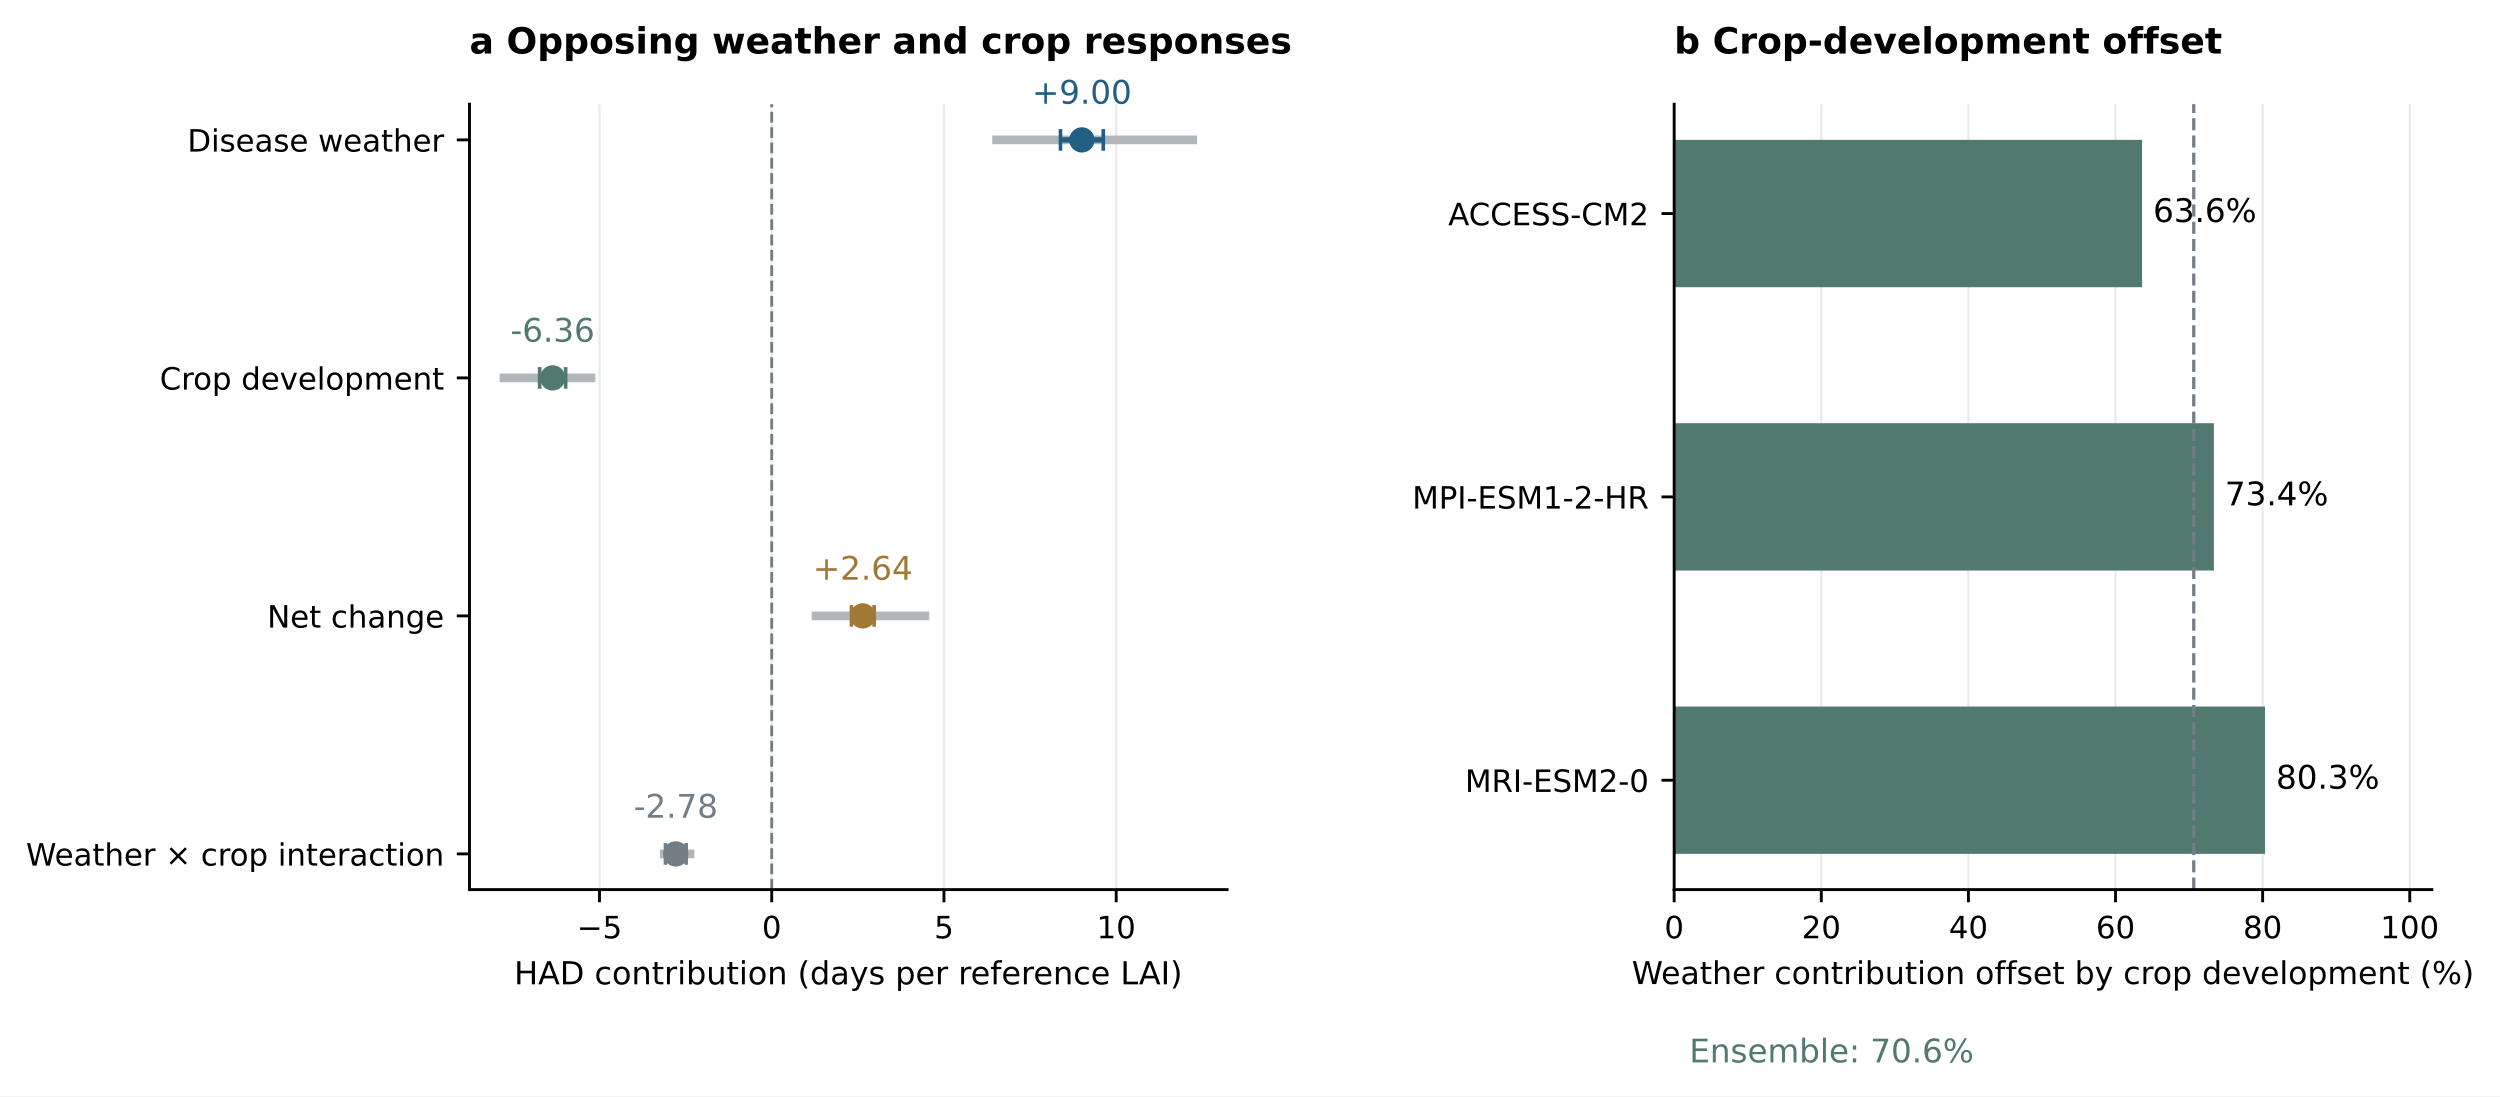
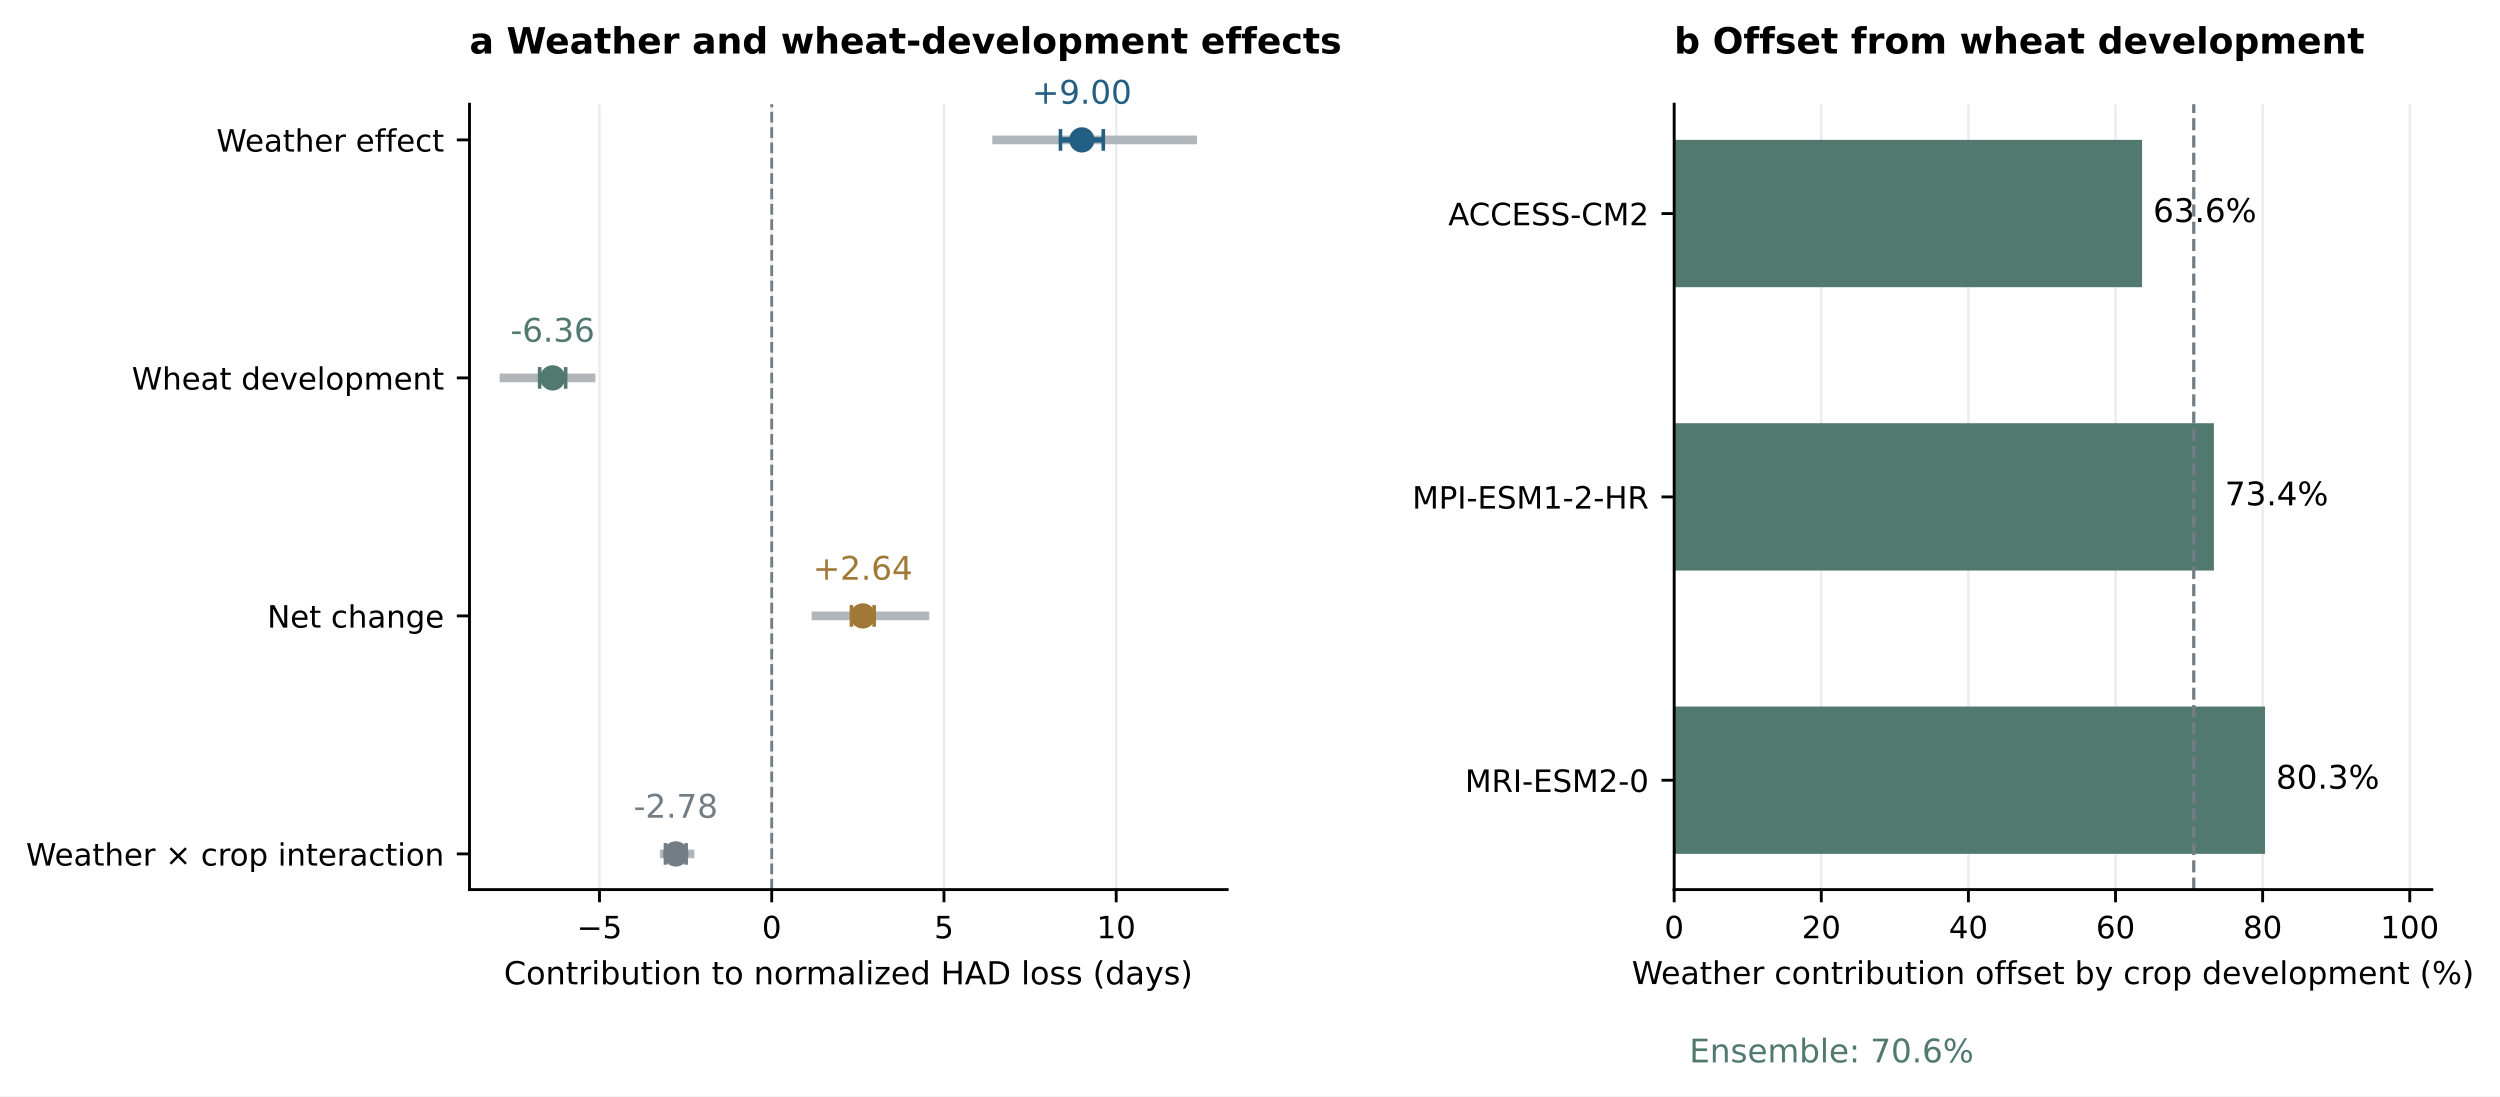
<svg xmlns="http://www.w3.org/2000/svg" xmlns:xlink="http://www.w3.org/1999/xlink" width="690.981pt" height="302.998pt" viewBox="0 0 690.981 302.998" version="1.1">
  <defs>
    <style type="text/css">*{stroke-linejoin: round; stroke-linecap: butt}</style>
  </defs>
  <g id="figure_1">
    <g id="patch_1">
      <path d="M 0 302.998  L 690.981 302.998  L 690.981 0  L 0 0  z " style="fill: #ffffff" />
    </g>
    <g id="axes_1">
      <g id="patch_2">
        <path d="M 129.763 245.878  L 339.174 245.878  L 339.174 28.798  L 129.763 28.798  z " style="fill: #ffffff" />
      </g>
      <g id="matplotlib.axis_1">
        <g id="xtick_1">
          <g id="line2d_1">
-             <path d="M 165.692 245.878  L 165.692 28.798  " clip-path="url(#p2f5c8e3941)" style="fill: none; stroke: #e8ecee; stroke-width: 0.65; stroke-linecap: square" />
+             <path d="M 165.692 245.878  L 165.692 28.798  " clip-path="url(#pec07bc6907)" style="fill: none; stroke: #e8ecee; stroke-width: 0.65; stroke-linecap: square" />
          </g>
          <g id="line2d_2">
            <defs>
-               <path id="m83941c8a27" d="M 0 0  L 0 3.5  " style="stroke: #000000; stroke-width: 0.8" />
+               <path id="m889a45afc6" d="M 0 0  L 0 3.5  " style="stroke: #000000; stroke-width: 0.8" />
            </defs>
            <g>
-               <use xlink:href="#m83941c8a27" x="165.692" y="245.878" style="stroke: #000000; stroke-width: 0.8" />
+               <use xlink:href="#m889a45afc6" x="165.692" y="245.878" style="stroke: #000000; stroke-width: 0.8" />
            </g>
          </g>
          <g id="text_1">
            <text style="font-size: 8.5px; font-family: 'DejaVu Sans'; text-anchor: middle" x="165.692" y="259.336" transform="rotate(-0 165.6918 259.3364)">−5</text>
          </g>
        </g>
        <g id="xtick_2">
          <g id="line2d_3">
-             <path d="M 213.297 245.878  L 213.297 28.798  " clip-path="url(#p2f5c8e3941)" style="fill: none; stroke: #e8ecee; stroke-width: 0.65; stroke-linecap: square" />
+             <path d="M 213.297 245.878  L 213.297 28.798  " clip-path="url(#pec07bc6907)" style="fill: none; stroke: #e8ecee; stroke-width: 0.65; stroke-linecap: square" />
          </g>
          <g id="line2d_4">
            <g>
-               <use xlink:href="#m83941c8a27" x="213.297" y="245.878" style="stroke: #000000; stroke-width: 0.8" />
+               <use xlink:href="#m889a45afc6" x="213.297" y="245.878" style="stroke: #000000; stroke-width: 0.8" />
            </g>
          </g>
          <g id="text_2">
            <text style="font-size: 8.5px; font-family: 'DejaVu Sans'; text-anchor: middle" x="213.297" y="259.336" transform="rotate(-0 213.2973 259.3364)">0</text>
          </g>
        </g>
        <g id="xtick_3">
          <g id="line2d_5">
-             <path d="M 260.903 245.878  L 260.903 28.798  " clip-path="url(#p2f5c8e3941)" style="fill: none; stroke: #e8ecee; stroke-width: 0.65; stroke-linecap: square" />
+             <path d="M 260.903 245.878  L 260.903 28.798  " clip-path="url(#pec07bc6907)" style="fill: none; stroke: #e8ecee; stroke-width: 0.65; stroke-linecap: square" />
          </g>
          <g id="line2d_6">
            <g>
-               <use xlink:href="#m83941c8a27" x="260.903" y="245.878" style="stroke: #000000; stroke-width: 0.8" />
+               <use xlink:href="#m889a45afc6" x="260.903" y="245.878" style="stroke: #000000; stroke-width: 0.8" />
            </g>
          </g>
          <g id="text_3">
            <text style="font-size: 8.5px; font-family: 'DejaVu Sans'; text-anchor: middle" x="260.903" y="259.336" transform="rotate(-0 260.9027 259.3364)">5</text>
          </g>
        </g>
        <g id="xtick_4">
          <g id="line2d_7">
-             <path d="M 308.508 245.878  L 308.508 28.798  " clip-path="url(#p2f5c8e3941)" style="fill: none; stroke: #e8ecee; stroke-width: 0.65; stroke-linecap: square" />
+             <path d="M 308.508 245.878  L 308.508 28.798  " clip-path="url(#pec07bc6907)" style="fill: none; stroke: #e8ecee; stroke-width: 0.65; stroke-linecap: square" />
          </g>
          <g id="line2d_8">
            <g>
-               <use xlink:href="#m83941c8a27" x="308.508" y="245.878" style="stroke: #000000; stroke-width: 0.8" />
+               <use xlink:href="#m889a45afc6" x="308.508" y="245.878" style="stroke: #000000; stroke-width: 0.8" />
            </g>
          </g>
          <g id="text_4">
            <text style="font-size: 8.5px; font-family: 'DejaVu Sans'; text-anchor: middle" x="308.508" y="259.336" transform="rotate(-0 308.5082 259.3364)">10</text>
          </g>
        </g>
        <g id="text_5">
-           <text style="font-size: 8.8px; font-family: 'DejaVu Sans'; text-anchor: middle" x="234.469" y="272.065" transform="rotate(-0 234.4686 272.0651)">HAD contribution (days per reference LAI)</text>
+           <text style="font-size: 8.8px; font-family: 'DejaVu Sans'; text-anchor: middle" x="234.469" y="272.065" transform="rotate(-0 234.4686 272.0651)">Contribution to normalized HAD loss (days)</text>
        </g>
      </g>
      <g id="matplotlib.axis_2">
        <g id="ytick_1">
          <g id="line2d_9">
            <defs>
-               <path id="mb391cb2f95" d="M 0 0  L -3.5 0  " style="stroke: #000000; stroke-width: 0.8" />
+               <path id="m2b24751959" d="M 0 0  L -3.5 0  " style="stroke: #000000; stroke-width: 0.8" />
            </defs>
            <g>
-               <use xlink:href="#mb391cb2f95" x="129.763" y="38.666" style="stroke: #000000; stroke-width: 0.8" />
+               <use xlink:href="#m2b24751959" x="129.763" y="38.666" style="stroke: #000000; stroke-width: 0.8" />
            </g>
          </g>
          <g id="text_6">
-             <text style="font-size: 8.5px; font-family: 'DejaVu Sans'; text-anchor: end" x="122.763" y="41.895" transform="rotate(-0 122.7628 41.89505)">Disease weather</text>
+             <text style="font-size: 8.5px; font-family: 'DejaVu Sans'; text-anchor: end" x="122.763" y="41.895" transform="rotate(-0 122.7628 41.89505)">Weather effect</text>
          </g>
        </g>
        <g id="ytick_2">
          <g id="line2d_10">
            <g>
-               <use xlink:href="#mb391cb2f95" x="129.763" y="104.448" style="stroke: #000000; stroke-width: 0.8" />
+               <use xlink:href="#m2b24751959" x="129.763" y="104.448" style="stroke: #000000; stroke-width: 0.8" />
            </g>
          </g>
          <g id="text_7">
-             <text style="font-size: 8.5px; font-family: 'DejaVu Sans'; text-anchor: end" x="122.763" y="107.677" transform="rotate(-0 122.7628 107.6769)">Crop development</text>
+             <text style="font-size: 8.5px; font-family: 'DejaVu Sans'; text-anchor: end" x="122.763" y="107.677" transform="rotate(-0 122.7628 107.6769)">Wheat development</text>
          </g>
        </g>
        <g id="ytick_3">
          <g id="line2d_11">
            <g>
-               <use xlink:href="#mb391cb2f95" x="129.763" y="170.229" style="stroke: #000000; stroke-width: 0.8" />
+               <use xlink:href="#m2b24751959" x="129.763" y="170.229" style="stroke: #000000; stroke-width: 0.8" />
            </g>
          </g>
          <g id="text_8">
            <text style="font-size: 8.5px; font-family: 'DejaVu Sans'; text-anchor: end" x="122.763" y="173.459" transform="rotate(-0 122.7628 173.4587)">Net change</text>
          </g>
        </g>
        <g id="ytick_4">
          <g id="line2d_12">
            <g>
-               <use xlink:href="#mb391cb2f95" x="129.763" y="236.011" style="stroke: #000000; stroke-width: 0.8" />
+               <use xlink:href="#m2b24751959" x="129.763" y="236.011" style="stroke: #000000; stroke-width: 0.8" />
            </g>
          </g>
          <g id="text_9">
            <text style="font-size: 8.5px; font-family: 'DejaVu Sans'; text-anchor: end" x="122.763" y="239.241" transform="rotate(-0 122.7628 239.2405)">Weather × crop interaction</text>
          </g>
        </g>
      </g>
      <g id="line2d_13">
-         <path d="M 275.454 38.666  L 329.656 38.666  " clip-path="url(#p2f5c8e3941)" style="fill: none; stroke: #b1b6ba; stroke-width: 2.4; stroke-linecap: square" />
+         <path d="M 275.454 38.666  L 329.656 38.666  " clip-path="url(#pec07bc6907)" style="fill: none; stroke: #b1b6ba; stroke-width: 2.4; stroke-linecap: square" />
      </g>
      <g id="LineCollection_1">
-         <path d="M 293.104 38.666  L 304.937 38.666  " clip-path="url(#p2f5c8e3941)" style="fill: none; stroke: #235e83; stroke-width: 1.5" />
+         <path d="M 293.104 38.666  L 304.937 38.666  " clip-path="url(#pec07bc6907)" style="fill: none; stroke: #235e83; stroke-width: 1.5" />
      </g>
      <g id="line2d_14">
        <defs>
-           <path id="m72c107ecf8" d="M 0 3  L 0 -3  " style="stroke: #235e83" />
-         </defs>
-         <g clip-path="url(#p2f5c8e3941)">
-           <use xlink:href="#m72c107ecf8" x="293.104" y="38.666" style="fill: #235e83; stroke: #235e83" />
+           <path id="mae37f5d206" d="M 0 3  L 0 -3  " style="stroke: #235e83" />
+         </defs>
+         <g clip-path="url(#pec07bc6907)">
+           <use xlink:href="#mae37f5d206" x="293.104" y="38.666" style="fill: #235e83; stroke: #235e83" />
        </g>
      </g>
      <g id="line2d_15">
-         <g clip-path="url(#p2f5c8e3941)">
-           <use xlink:href="#m72c107ecf8" x="304.937" y="38.666" style="fill: #235e83; stroke: #235e83" />
+         <g clip-path="url(#pec07bc6907)">
+           <use xlink:href="#mae37f5d206" x="304.937" y="38.666" style="fill: #235e83; stroke: #235e83" />
        </g>
      </g>
      <g id="line2d_16">
-         <path d="M 139.282 104.448  L 163.372 104.448  " clip-path="url(#p2f5c8e3941)" style="fill: none; stroke: #b1b6ba; stroke-width: 2.4; stroke-linecap: square" />
+         <path d="M 139.282 104.448  L 163.372 104.448  " clip-path="url(#pec07bc6907)" style="fill: none; stroke: #b1b6ba; stroke-width: 2.4; stroke-linecap: square" />
      </g>
      <g id="LineCollection_2">
-         <path d="M 149.156 104.448  L 156.338 104.448  " clip-path="url(#p2f5c8e3941)" style="fill: none; stroke: #52796f; stroke-width: 1.5" />
+         <path d="M 149.156 104.448  L 156.338 104.448  " clip-path="url(#pec07bc6907)" style="fill: none; stroke: #52796f; stroke-width: 1.5" />
      </g>
      <g id="line2d_17">
        <defs>
-           <path id="m436b74e6bc" d="M 0 3  L 0 -3  " style="stroke: #52796f" />
-         </defs>
-         <g clip-path="url(#p2f5c8e3941)">
-           <use xlink:href="#m436b74e6bc" x="149.156" y="104.448" style="fill: #52796f; stroke: #52796f" />
+           <path id="m468809ebec" d="M 0 3  L 0 -3  " style="stroke: #52796f" />
+         </defs>
+         <g clip-path="url(#pec07bc6907)">
+           <use xlink:href="#m468809ebec" x="149.156" y="104.448" style="fill: #52796f; stroke: #52796f" />
        </g>
      </g>
      <g id="line2d_18">
-         <g clip-path="url(#p2f5c8e3941)">
-           <use xlink:href="#m436b74e6bc" x="156.338" y="104.448" style="fill: #52796f; stroke: #52796f" />
+         <g clip-path="url(#pec07bc6907)">
+           <use xlink:href="#m468809ebec" x="156.338" y="104.448" style="fill: #52796f; stroke: #52796f" />
        </g>
      </g>
      <g id="line2d_19">
-         <path d="M 225.53 170.229  L 255.64 170.229  " clip-path="url(#p2f5c8e3941)" style="fill: none; stroke: #b1b6ba; stroke-width: 2.4; stroke-linecap: square" />
+         <path d="M 225.53 170.229  L 255.64 170.229  " clip-path="url(#pec07bc6907)" style="fill: none; stroke: #b1b6ba; stroke-width: 2.4; stroke-linecap: square" />
      </g>
      <g id="LineCollection_3">
-         <path d="M 235.335 170.229  L 241.605 170.229  " clip-path="url(#p2f5c8e3941)" style="fill: none; stroke: #a17937; stroke-width: 1.5" />
+         <path d="M 235.335 170.229  L 241.605 170.229  " clip-path="url(#pec07bc6907)" style="fill: none; stroke: #a17937; stroke-width: 1.5" />
      </g>
      <g id="line2d_20">
        <defs>
-           <path id="m735f18aca2" d="M 0 3  L 0 -3  " style="stroke: #a17937" />
-         </defs>
-         <g clip-path="url(#p2f5c8e3941)">
-           <use xlink:href="#m735f18aca2" x="235.335" y="170.229" style="fill: #a17937; stroke: #a17937" />
+           <path id="mbd08e2891e" d="M 0 3  L 0 -3  " style="stroke: #a17937" />
+         </defs>
+         <g clip-path="url(#pec07bc6907)">
+           <use xlink:href="#mbd08e2891e" x="235.335" y="170.229" style="fill: #a17937; stroke: #a17937" />
        </g>
      </g>
      <g id="line2d_21">
-         <g clip-path="url(#p2f5c8e3941)">
-           <use xlink:href="#m735f18aca2" x="241.605" y="170.229" style="fill: #a17937; stroke: #a17937" />
+         <g clip-path="url(#pec07bc6907)">
+           <use xlink:href="#mbd08e2891e" x="241.605" y="170.229" style="fill: #a17937; stroke: #a17937" />
        </g>
      </g>
      <g id="line2d_22">
-         <path d="M 183.6 236.011  L 190.71 236.011  " clip-path="url(#p2f5c8e3941)" style="fill: none; stroke: #b1b6ba; stroke-width: 2.4; stroke-linecap: square" />
+         <path d="M 183.6 236.011  L 190.71 236.011  " clip-path="url(#pec07bc6907)" style="fill: none; stroke: #b1b6ba; stroke-width: 2.4; stroke-linecap: square" />
      </g>
      <g id="LineCollection_4">
-         <path d="M 183.929 236.011  L 189.643 236.011  " clip-path="url(#p2f5c8e3941)" style="fill: none; stroke: #737d85; stroke-width: 1.5" />
+         <path d="M 183.929 236.011  L 189.643 236.011  " clip-path="url(#pec07bc6907)" style="fill: none; stroke: #737d85; stroke-width: 1.5" />
      </g>
      <g id="line2d_23">
        <defs>
-           <path id="m4fc850bcdf" d="M 0 3  L 0 -3  " style="stroke: #737d85" />
-         </defs>
-         <g clip-path="url(#p2f5c8e3941)">
-           <use xlink:href="#m4fc850bcdf" x="183.929" y="236.011" style="fill: #737d85; stroke: #737d85" />
+           <path id="m1990482381" d="M 0 3  L 0 -3  " style="stroke: #737d85" />
+         </defs>
+         <g clip-path="url(#pec07bc6907)">
+           <use xlink:href="#m1990482381" x="183.929" y="236.011" style="fill: #737d85; stroke: #737d85" />
        </g>
      </g>
      <g id="line2d_24">
-         <g clip-path="url(#p2f5c8e3941)">
-           <use xlink:href="#m4fc850bcdf" x="189.643" y="236.011" style="fill: #737d85; stroke: #737d85" />
+         <g clip-path="url(#pec07bc6907)">
+           <use xlink:href="#m1990482381" x="189.643" y="236.011" style="fill: #737d85; stroke: #737d85" />
        </g>
      </g>
      <g id="line2d_25">
-         <path d="M 213.297 245.878  L 213.297 28.798  " clip-path="url(#p2f5c8e3941)" style="fill: none; stroke-dasharray: 2.96,1.28; stroke-dashoffset: 0; stroke: #737d85; stroke-width: 0.8" />
+         <path d="M 213.297 245.878  L 213.297 28.798  " clip-path="url(#pec07bc6907)" style="fill: none; stroke-dasharray: 2.96,1.28; stroke-dashoffset: 0; stroke: #737d85; stroke-width: 0.8" />
      </g>
      <g id="line2d_26">
        <defs>
-           <path id="m5a11b8cb34" d="M 0 3  C 0.796 3 1.559 2.684 2.121 2.121  C 2.684 1.559 3 0.796 3 0  C 3 -0.796 2.684 -1.559 2.121 -2.121  C 1.559 -2.684 0.796 -3 0 -3  C -0.796 -3 -1.559 -2.684 -2.121 -2.121  C -2.684 -1.559 -3 -0.796 -3 0  C -3 0.796 -2.684 1.559 -2.121 2.121  C -1.559 2.684 -0.796 3 0 3  z " style="stroke: #235e83" />
-         </defs>
-         <g clip-path="url(#p2f5c8e3941)">
-           <use xlink:href="#m5a11b8cb34" x="299.02" y="38.666" style="fill: #235e83; stroke: #235e83" />
+           <path id="m89391a32e4" d="M 0 3  C 0.796 3 1.559 2.684 2.121 2.121  C 2.684 1.559 3 0.796 3 0  C 3 -0.796 2.684 -1.559 2.121 -2.121  C 1.559 -2.684 0.796 -3 0 -3  C -0.796 -3 -1.559 -2.684 -2.121 -2.121  C -2.684 -1.559 -3 -0.796 -3 0  C -3 0.796 -2.684 1.559 -2.121 2.121  C -1.559 2.684 -0.796 3 0 3  z " style="stroke: #235e83" />
+         </defs>
+         <g clip-path="url(#pec07bc6907)">
+           <use xlink:href="#m89391a32e4" x="299.02" y="38.666" style="fill: #235e83; stroke: #235e83" />
        </g>
      </g>
      <g id="line2d_27">
        <defs>
-           <path id="m9808dcb0eb" d="M 0 3  C 0.796 3 1.559 2.684 2.121 2.121  C 2.684 1.559 3 0.796 3 0  C 3 -0.796 2.684 -1.559 2.121 -2.121  C 1.559 -2.684 0.796 -3 0 -3  C -0.796 -3 -1.559 -2.684 -2.121 -2.121  C -2.684 -1.559 -3 -0.796 -3 0  C -3 0.796 -2.684 1.559 -2.121 2.121  C -1.559 2.684 -0.796 3 0 3  z " style="stroke: #52796f" />
-         </defs>
-         <g clip-path="url(#p2f5c8e3941)">
-           <use xlink:href="#m9808dcb0eb" x="152.747" y="104.448" style="fill: #52796f; stroke: #52796f" />
+           <path id="m57a62a1124" d="M 0 3  C 0.796 3 1.559 2.684 2.121 2.121  C 2.684 1.559 3 0.796 3 0  C 3 -0.796 2.684 -1.559 2.121 -2.121  C 1.559 -2.684 0.796 -3 0 -3  C -0.796 -3 -1.559 -2.684 -2.121 -2.121  C -2.684 -1.559 -3 -0.796 -3 0  C -3 0.796 -2.684 1.559 -2.121 2.121  C -1.559 2.684 -0.796 3 0 3  z " style="stroke: #52796f" />
+         </defs>
+         <g clip-path="url(#pec07bc6907)">
+           <use xlink:href="#m57a62a1124" x="152.747" y="104.448" style="fill: #52796f; stroke: #52796f" />
        </g>
      </g>
      <g id="line2d_28">
        <defs>
-           <path id="mb72c15aef5" d="M 0 3  C 0.796 3 1.559 2.684 2.121 2.121  C 2.684 1.559 3 0.796 3 0  C 3 -0.796 2.684 -1.559 2.121 -2.121  C 1.559 -2.684 0.796 -3 0 -3  C -0.796 -3 -1.559 -2.684 -2.121 -2.121  C -2.684 -1.559 -3 -0.796 -3 0  C -3 0.796 -2.684 1.559 -2.121 2.121  C -1.559 2.684 -0.796 3 0 3  z " style="stroke: #a17937" />
-         </defs>
-         <g clip-path="url(#p2f5c8e3941)">
-           <use xlink:href="#mb72c15aef5" x="238.47" y="170.229" style="fill: #a17937; stroke: #a17937" />
+           <path id="m8d03bf3049" d="M 0 3  C 0.796 3 1.559 2.684 2.121 2.121  C 2.684 1.559 3 0.796 3 0  C 3 -0.796 2.684 -1.559 2.121 -2.121  C 1.559 -2.684 0.796 -3 0 -3  C -0.796 -3 -1.559 -2.684 -2.121 -2.121  C -2.684 -1.559 -3 -0.796 -3 0  C -3 0.796 -2.684 1.559 -2.121 2.121  C -1.559 2.684 -0.796 3 0 3  z " style="stroke: #a17937" />
+         </defs>
+         <g clip-path="url(#pec07bc6907)">
+           <use xlink:href="#m8d03bf3049" x="238.47" y="170.229" style="fill: #a17937; stroke: #a17937" />
        </g>
      </g>
      <g id="line2d_29">
        <defs>
-           <path id="md8dc9a479f" d="M 0 3  C 0.796 3 1.559 2.684 2.121 2.121  C 2.684 1.559 3 0.796 3 0  C 3 -0.796 2.684 -1.559 2.121 -2.121  C 1.559 -2.684 0.796 -3 0 -3  C -0.796 -3 -1.559 -2.684 -2.121 -2.121  C -2.684 -1.559 -3 -0.796 -3 0  C -3 0.796 -2.684 1.559 -2.121 2.121  C -1.559 2.684 -0.796 3 0 3  z " style="stroke: #737d85" />
-         </defs>
-         <g clip-path="url(#p2f5c8e3941)">
-           <use xlink:href="#md8dc9a479f" x="186.786" y="236.011" style="fill: #737d85; stroke: #737d85" />
+           <path id="mc33957e8c3" d="M 0 3  C 0.796 3 1.559 2.684 2.121 2.121  C 2.684 1.559 3 0.796 3 0  C 3 -0.796 2.684 -1.559 2.121 -2.121  C 1.559 -2.684 0.796 -3 0 -3  C -0.796 -3 -1.559 -2.684 -2.121 -2.121  C -2.684 -1.559 -3 -0.796 -3 0  C -3 0.796 -2.684 1.559 -2.121 2.121  C -1.559 2.684 -0.796 3 0 3  z " style="stroke: #737d85" />
+         </defs>
+         <g clip-path="url(#pec07bc6907)">
+           <use xlink:href="#mc33957e8c3" x="186.786" y="236.011" style="fill: #737d85; stroke: #737d85" />
        </g>
      </g>
      <g id="patch_3">
        <path d="M 129.763 245.878  L 129.763 28.798  " style="fill: none; stroke: #000000; stroke-width: 0.8; stroke-linejoin: miter; stroke-linecap: square" />
      </g>
      <g id="patch_4">
        <path d="M 129.763 245.878  L 339.174 245.878  " style="fill: none; stroke: #000000; stroke-width: 0.8; stroke-linejoin: miter; stroke-linecap: square" />
      </g>
      <g id="text_10">
        <text style="font-size: 9px; font-family: 'DejaVu Sans'; text-anchor: middle; fill: #235e83" x="299.02" y="28.666" transform="rotate(-0 299.0204 28.66571)">+9.00</text>
      </g>
      <g id="text_11">
        <text style="font-size: 9px; font-family: 'DejaVu Sans'; text-anchor: middle; fill: #52796f" x="152.747" y="94.448" transform="rotate(-0 152.7469 94.44753)">-6.36</text>
      </g>
      <g id="text_12">
        <text style="font-size: 9px; font-family: 'DejaVu Sans'; text-anchor: middle; fill: #a17937" x="238.47" y="160.229" transform="rotate(-0 238.4701 160.2293)">+2.64</text>
      </g>
      <g id="text_13">
        <text style="font-size: 9px; font-family: 'DejaVu Sans'; text-anchor: middle; fill: #737d85" x="186.786" y="226.011" transform="rotate(-0 186.786 226.0112)">-2.78</text>
      </g>
      <g id="text_14">
-         <text style="font-weight: 700; font-size: 10px; font-family: 'DejaVu Sans'; text-anchor: start" x="129.763" y="14.798" transform="rotate(-0 129.7628 14.79844)">a   Opposing weather and crop responses</text>
+         <text style="font-weight: 700; font-size: 10px; font-family: 'DejaVu Sans'; text-anchor: start" x="129.763" y="14.798" transform="rotate(-0 129.7628 14.79844)">a   Weather and wheat-development effects</text>
      </g>
    </g>
    <g id="axes_2">
      <g id="patch_5">
        <path d="M 462.727 245.878  L 672.139 245.878  L 672.139 28.798  L 462.727 28.798  z " style="fill: #ffffff" />
      </g>
      <g id="matplotlib.axis_3">
        <g id="xtick_5">
          <g id="line2d_30">
-             <path d="M 462.727 245.878  L 462.727 28.798  " clip-path="url(#pd26740d5f5)" style="fill: none; stroke: #e8ecee; stroke-width: 0.65; stroke-linecap: square" />
+             <path d="M 462.727 245.878  L 462.727 28.798  " clip-path="url(#p04bc1becc6)" style="fill: none; stroke: #e8ecee; stroke-width: 0.65; stroke-linecap: square" />
          </g>
          <g id="line2d_31">
            <g>
-               <use xlink:href="#m83941c8a27" x="462.727" y="245.878" style="stroke: #000000; stroke-width: 0.8" />
+               <use xlink:href="#m889a45afc6" x="462.727" y="245.878" style="stroke: #000000; stroke-width: 0.8" />
            </g>
          </g>
          <g id="text_15">
            <text style="font-size: 8.5px; font-family: 'DejaVu Sans'; text-anchor: middle" x="462.727" y="259.336" transform="rotate(-0 462.7272 259.3364)">0</text>
          </g>
        </g>
        <g id="xtick_6">
          <g id="line2d_32">
-             <path d="M 503.39 245.878  L 503.39 28.798  " clip-path="url(#pd26740d5f5)" style="fill: none; stroke: #e8ecee; stroke-width: 0.65; stroke-linecap: square" />
+             <path d="M 503.39 245.878  L 503.39 28.798  " clip-path="url(#p04bc1becc6)" style="fill: none; stroke: #e8ecee; stroke-width: 0.65; stroke-linecap: square" />
          </g>
          <g id="line2d_33">
            <g>
-               <use xlink:href="#m83941c8a27" x="503.39" y="245.878" style="stroke: #000000; stroke-width: 0.8" />
+               <use xlink:href="#m889a45afc6" x="503.39" y="245.878" style="stroke: #000000; stroke-width: 0.8" />
            </g>
          </g>
          <g id="text_16">
            <text style="font-size: 8.5px; font-family: 'DejaVu Sans'; text-anchor: middle" x="503.39" y="259.336" transform="rotate(-0 503.3897 259.3364)">20</text>
          </g>
        </g>
        <g id="xtick_7">
          <g id="line2d_34">
-             <path d="M 544.052 245.878  L 544.052 28.798  " clip-path="url(#pd26740d5f5)" style="fill: none; stroke: #e8ecee; stroke-width: 0.65; stroke-linecap: square" />
+             <path d="M 544.052 245.878  L 544.052 28.798  " clip-path="url(#p04bc1becc6)" style="fill: none; stroke: #e8ecee; stroke-width: 0.65; stroke-linecap: square" />
          </g>
          <g id="line2d_35">
            <g>
-               <use xlink:href="#m83941c8a27" x="544.052" y="245.878" style="stroke: #000000; stroke-width: 0.8" />
+               <use xlink:href="#m889a45afc6" x="544.052" y="245.878" style="stroke: #000000; stroke-width: 0.8" />
            </g>
          </g>
          <g id="text_17">
            <text style="font-size: 8.5px; font-family: 'DejaVu Sans'; text-anchor: middle" x="544.052" y="259.336" transform="rotate(-0 544.0521 259.3364)">40</text>
          </g>
        </g>
        <g id="xtick_8">
          <g id="line2d_36">
-             <path d="M 584.715 245.878  L 584.715 28.798  " clip-path="url(#pd26740d5f5)" style="fill: none; stroke: #e8ecee; stroke-width: 0.65; stroke-linecap: square" />
+             <path d="M 584.715 245.878  L 584.715 28.798  " clip-path="url(#p04bc1becc6)" style="fill: none; stroke: #e8ecee; stroke-width: 0.65; stroke-linecap: square" />
          </g>
          <g id="line2d_37">
            <g>
-               <use xlink:href="#m83941c8a27" x="584.715" y="245.878" style="stroke: #000000; stroke-width: 0.8" />
+               <use xlink:href="#m889a45afc6" x="584.715" y="245.878" style="stroke: #000000; stroke-width: 0.8" />
            </g>
          </g>
          <g id="text_18">
            <text style="font-size: 8.5px; font-family: 'DejaVu Sans'; text-anchor: middle" x="584.715" y="259.336" transform="rotate(-0 584.7146 259.3364)">60</text>
          </g>
        </g>
        <g id="xtick_9">
          <g id="line2d_38">
-             <path d="M 625.377 245.878  L 625.377 28.798  " clip-path="url(#pd26740d5f5)" style="fill: none; stroke: #e8ecee; stroke-width: 0.65; stroke-linecap: square" />
+             <path d="M 625.377 245.878  L 625.377 28.798  " clip-path="url(#p04bc1becc6)" style="fill: none; stroke: #e8ecee; stroke-width: 0.65; stroke-linecap: square" />
          </g>
          <g id="line2d_39">
            <g>
-               <use xlink:href="#m83941c8a27" x="625.377" y="245.878" style="stroke: #000000; stroke-width: 0.8" />
+               <use xlink:href="#m889a45afc6" x="625.377" y="245.878" style="stroke: #000000; stroke-width: 0.8" />
            </g>
          </g>
          <g id="text_19">
            <text style="font-size: 8.5px; font-family: 'DejaVu Sans'; text-anchor: middle" x="625.377" y="259.336" transform="rotate(-0 625.377 259.3364)">80</text>
          </g>
        </g>
        <g id="xtick_10">
          <g id="line2d_40">
-             <path d="M 666.039 245.878  L 666.039 28.798  " clip-path="url(#pd26740d5f5)" style="fill: none; stroke: #e8ecee; stroke-width: 0.65; stroke-linecap: square" />
+             <path d="M 666.039 245.878  L 666.039 28.798  " clip-path="url(#p04bc1becc6)" style="fill: none; stroke: #e8ecee; stroke-width: 0.65; stroke-linecap: square" />
          </g>
          <g id="line2d_41">
            <g>
-               <use xlink:href="#m83941c8a27" x="666.039" y="245.878" style="stroke: #000000; stroke-width: 0.8" />
+               <use xlink:href="#m889a45afc6" x="666.039" y="245.878" style="stroke: #000000; stroke-width: 0.8" />
            </g>
          </g>
          <g id="text_20">
            <text style="font-size: 8.5px; font-family: 'DejaVu Sans'; text-anchor: middle" x="666.039" y="259.336" transform="rotate(-0 666.0394 259.3364)">100</text>
          </g>
        </g>
        <g id="text_21">
          <text style="font-size: 8.7px; font-family: 'DejaVu Sans'; text-anchor: middle" x="567.433" y="271.989" transform="rotate(-0 567.433 271.9891)">Weather contribution offset by crop development (%)</text>
        </g>
      </g>
      <g id="matplotlib.axis_4">
        <g id="ytick_5">
          <g id="line2d_42">
            <g>
-               <use xlink:href="#mb391cb2f95" x="462.727" y="59.027" style="stroke: #000000; stroke-width: 0.8" />
+               <use xlink:href="#m2b24751959" x="462.727" y="59.027" style="stroke: #000000; stroke-width: 0.8" />
            </g>
          </g>
          <g id="text_22">
            <text style="font-size: 8.5px; font-family: 'DejaVu Sans'; text-anchor: end" x="455.727" y="62.256" transform="rotate(-0 455.7272 62.25575)">ACCESS-CM2</text>
          </g>
        </g>
        <g id="ytick_6">
          <g id="line2d_43">
            <g>
-               <use xlink:href="#mb391cb2f95" x="462.727" y="137.338" style="stroke: #000000; stroke-width: 0.8" />
+               <use xlink:href="#m2b24751959" x="462.727" y="137.338" style="stroke: #000000; stroke-width: 0.8" />
            </g>
          </g>
          <g id="text_23">
            <text style="font-size: 8.5px; font-family: 'DejaVu Sans'; text-anchor: end" x="455.727" y="140.567" transform="rotate(-0 455.7272 140.5674)">MPI-ESM1-2-HR</text>
          </g>
        </g>
        <g id="ytick_7">
          <g id="line2d_44">
            <g>
-               <use xlink:href="#mb391cb2f95" x="462.727" y="215.65" style="stroke: #000000; stroke-width: 0.8" />
+               <use xlink:href="#m2b24751959" x="462.727" y="215.65" style="stroke: #000000; stroke-width: 0.8" />
            </g>
          </g>
          <g id="text_24">
            <text style="font-size: 8.5px; font-family: 'DejaVu Sans'; text-anchor: end" x="455.727" y="218.879" transform="rotate(-0 455.7272 218.8791)">MRI-ESM2-0</text>
          </g>
        </g>
      </g>
      <g id="patch_6">
-         <path d="M 462.727 38.666  L 592.054 38.666  L 592.054 79.388  L 462.727 79.388  z " clip-path="url(#pd26740d5f5)" style="fill: #52796f" />
+         <path d="M 462.727 38.666  L 592.054 38.666  L 592.054 79.388  L 462.727 79.388  z " clip-path="url(#p04bc1becc6)" style="fill: #52796f" />
      </g>
      <g id="patch_7">
-         <path d="M 462.727 116.977  L 611.903 116.977  L 611.903 157.699  L 462.727 157.699  z " clip-path="url(#pd26740d5f5)" style="fill: #52796f" />
+         <path d="M 462.727 116.977  L 611.903 116.977  L 611.903 157.699  L 462.727 157.699  z " clip-path="url(#p04bc1becc6)" style="fill: #52796f" />
      </g>
      <g id="patch_8">
-         <path d="M 462.727 195.289  L 626.028 195.289  L 626.028 236.011  L 462.727 236.011  z " clip-path="url(#pd26740d5f5)" style="fill: #52796f" />
+         <path d="M 462.727 195.289  L 626.028 195.289  L 626.028 236.011  L 462.727 236.011  z " clip-path="url(#p04bc1becc6)" style="fill: #52796f" />
      </g>
      <g id="line2d_45">
-         <path d="M 606.336 245.878  L 606.336 28.798  " clip-path="url(#pd26740d5f5)" style="fill: none; stroke-dasharray: 3.33,1.44; stroke-dashoffset: 0; stroke: #737d85; stroke-width: 0.9" />
+         <path d="M 606.336 245.878  L 606.336 28.798  " clip-path="url(#p04bc1becc6)" style="fill: none; stroke-dasharray: 3.33,1.44; stroke-dashoffset: 0; stroke: #737d85; stroke-width: 0.9" />
      </g>
      <g id="patch_9">
        <path d="M 462.727 245.878  L 462.727 28.798  " style="fill: none; stroke: #000000; stroke-width: 0.8; stroke-linejoin: miter; stroke-linecap: square" />
      </g>
      <g id="patch_10">
        <path d="M 462.727 245.878  L 672.139 245.878  " style="fill: none; stroke: #000000; stroke-width: 0.8; stroke-linejoin: miter; stroke-linecap: square" />
      </g>
      <g id="text_25">
        <text style="font-size: 9px; font-family: 'DejaVu Sans'; text-anchor: start" x="595.104" y="61.365" transform="rotate(-0 595.104 61.36464)">63.6%</text>
      </g>
      <g id="text_26">
        <text style="font-size: 9px; font-family: 'DejaVu Sans'; text-anchor: start" x="614.952" y="139.676" transform="rotate(-0 614.9524 139.6763)">73.4%</text>
      </g>
      <g id="text_27">
        <text style="font-size: 9px; font-family: 'DejaVu Sans'; text-anchor: start" x="629.077" y="217.988" transform="rotate(-0 629.0775 217.988)">80.3%</text>
      </g>
      <g id="text_28">
        <text style="font-size: 9px; font-family: 'DejaVu Sans'; text-anchor: start; fill: #52796f" x="466.915" y="293.636" transform="rotate(-0 466.9155 293.636)">Ensemble: 70.6%</text>
      </g>
      <g id="text_29">
-         <text style="font-weight: 700; font-size: 10px; font-family: 'DejaVu Sans'; text-anchor: start" x="462.727" y="14.798" transform="rotate(-0 462.7272 14.79844)">b   Crop-development offset</text>
+         <text style="font-weight: 700; font-size: 10px; font-family: 'DejaVu Sans'; text-anchor: start" x="462.727" y="14.798" transform="rotate(-0 462.7272 14.79844)">b   Offset from wheat development</text>
      </g>
    </g>
  </g>
  <defs>
-     <clipPath id="p2f5c8e3941">
+     <clipPath id="pec07bc6907">
      <rect x="129.763" y="28.798" width="209.412" height="217.08" />
    </clipPath>
-     <clipPath id="pd26740d5f5">
+     <clipPath id="p04bc1becc6">
      <rect x="462.727" y="28.798" width="209.412" height="217.08" />
    </clipPath>
  </defs>
</svg>
